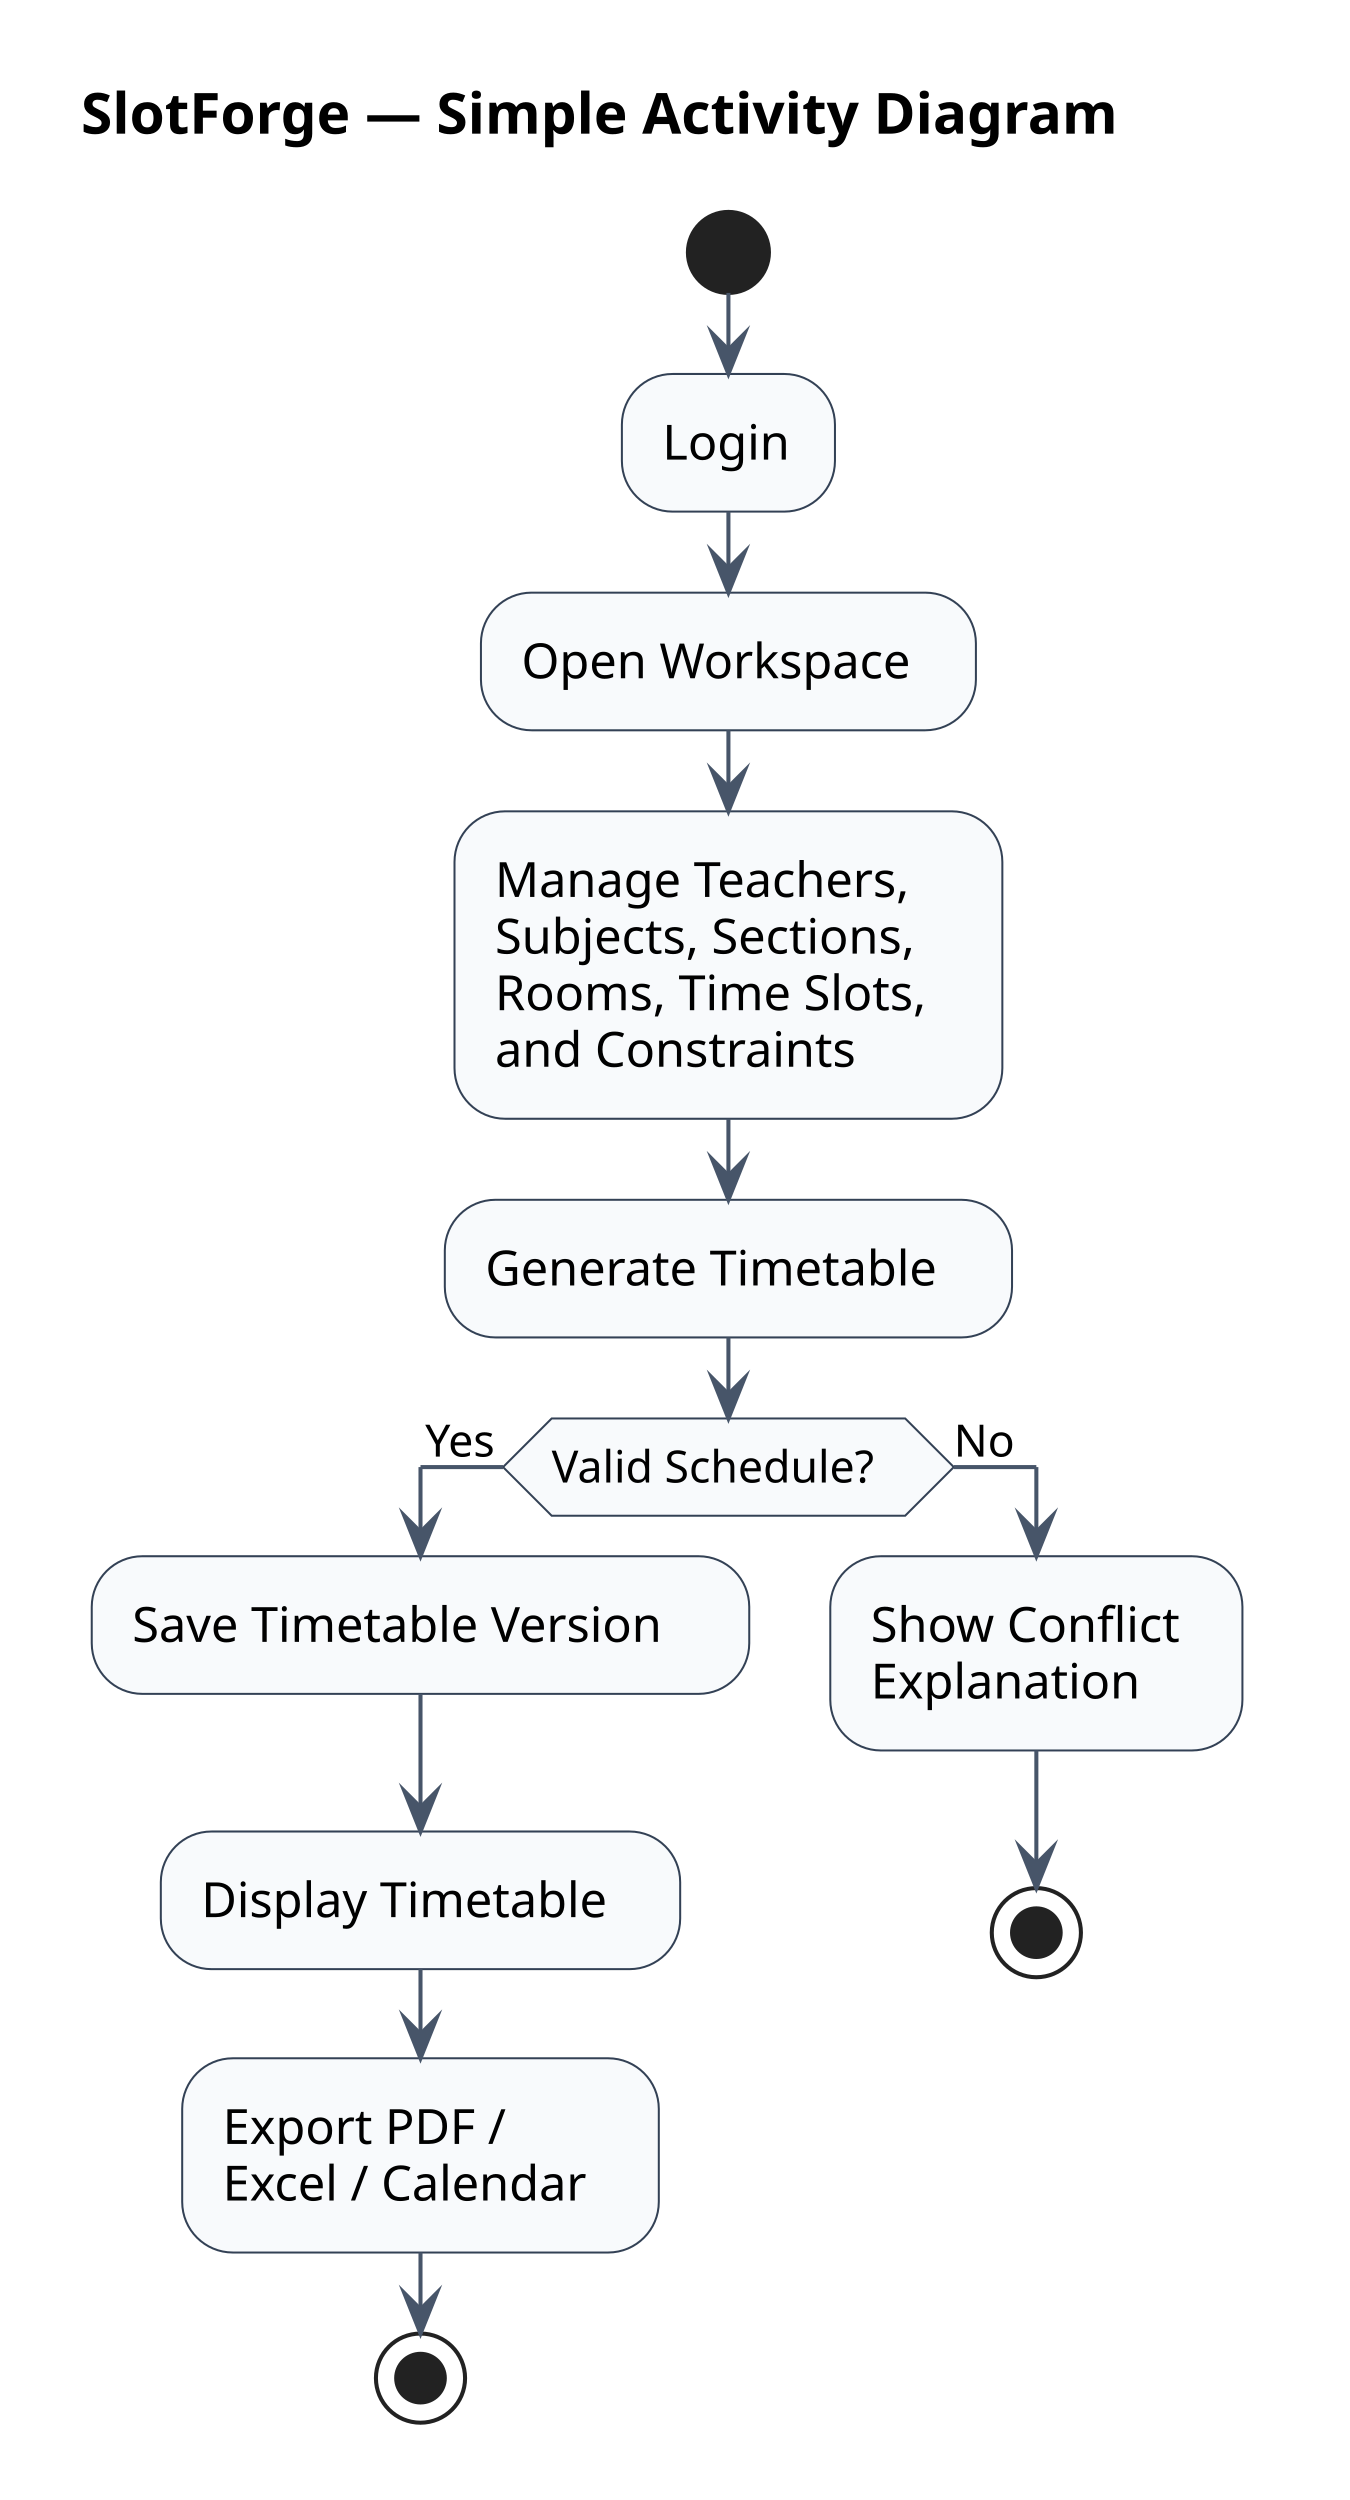
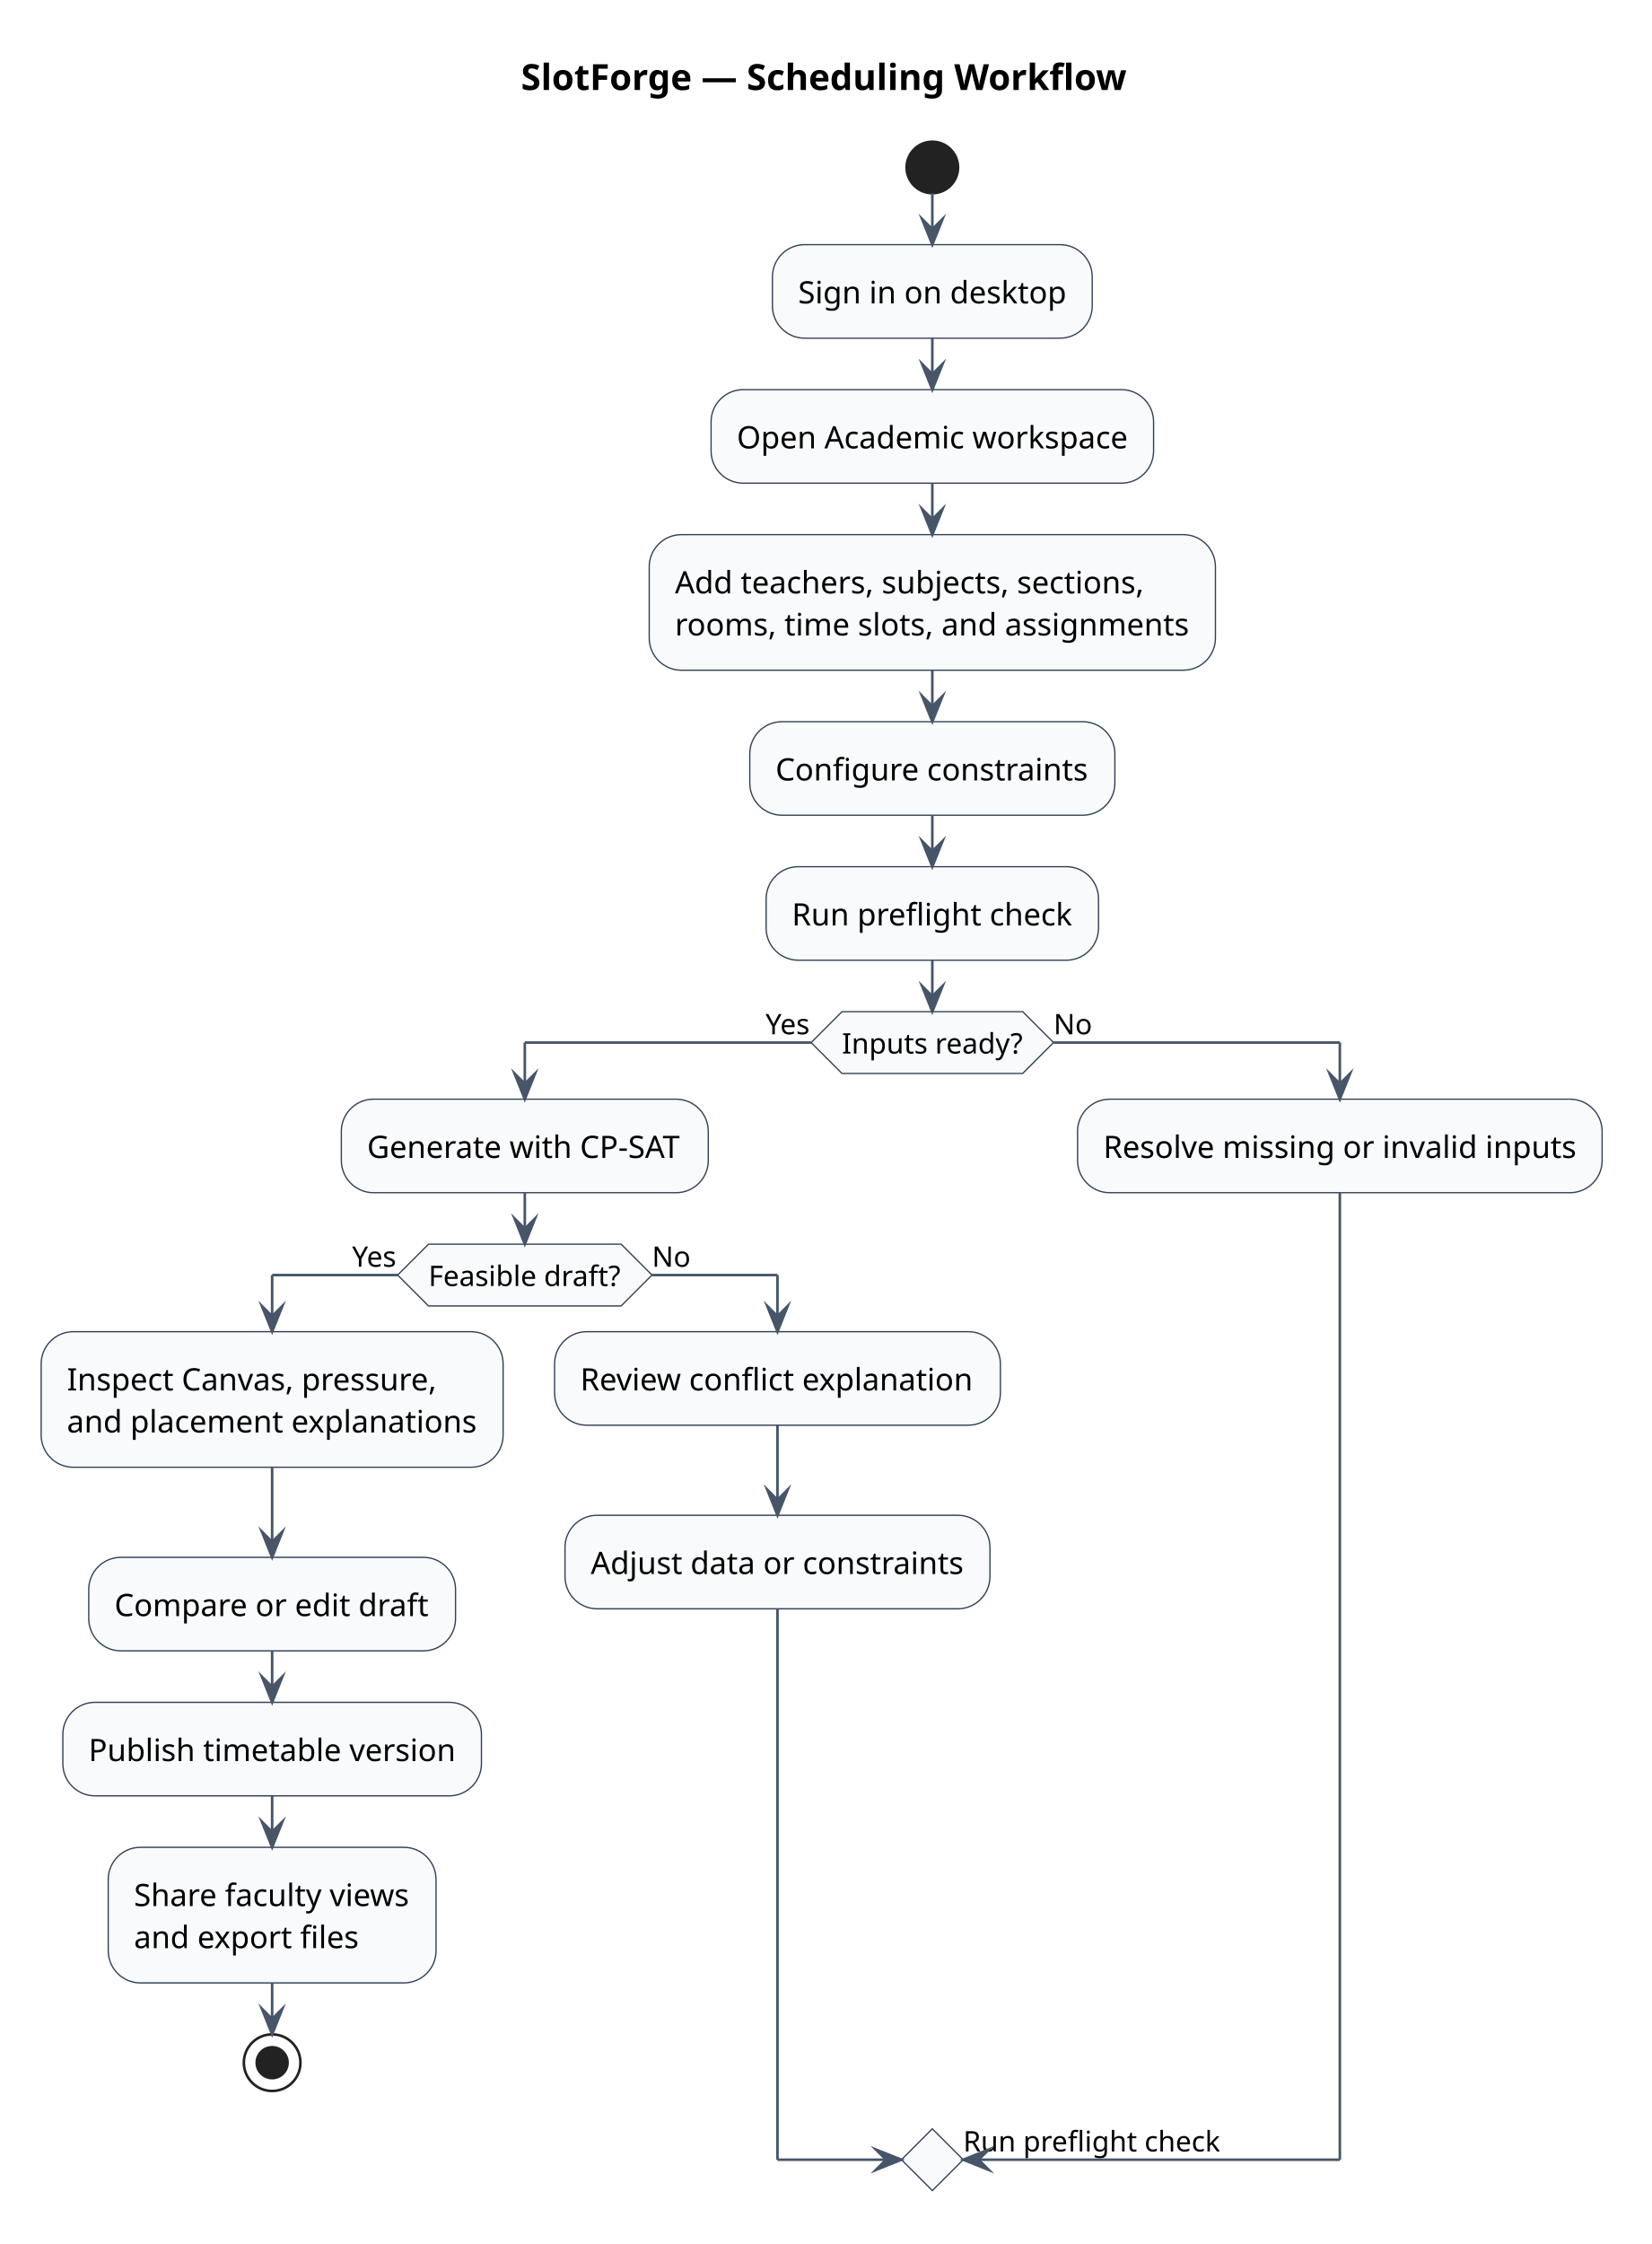
- <svg xmlns="http://www.w3.org/2000/svg" version="1.1" data-diagram-type="ACTIVITY" style="width:333px;height:617px;background:#FFFFFF;" width="333px" height="617px" viewBox="0 0 333 617" zoomAndPan="magnify" preserveAspectRatio="none" contentStyleType="text/css">
+ <svg xmlns="http://www.w3.org/2000/svg" contentStyleType="text/css" data-diagram-type="ACTIVITY" height="872px" preserveAspectRatio="none" style="width:642px;height:872px;background:#FFFFFF;" version="1.1" viewBox="0 0 642 872" width="642px" zoomAndPan="magnify">
  <defs />
-   <g font-family="sans-serif" lengthAdjust="spacing">
+   <g>
    <g class="title" data-source-line="1">
-       <text x="20" y="32.995" fill="#000" font-size="14" textLength="291.272" font-weight="700">SlotForge — Simple Activity Diagram</text>
+       <text fill="#000000" font-family="sans-serif" font-size="14" font-weight="700" lengthAdjust="spacing" textLength="235.731" x="202.512" y="34.966">SlotForge — Scheduling Workflow</text>
    </g>
-     <ellipse cx="179.775" cy="62.297" rx="10" ry="10" fill="#222" style="stroke:#222;stroke-width:1;" />
-     <rect x="153.483" y="92.297" width="52.584" height="33.969" fill="#F8FAFC" style="stroke:#334155;stroke-width:0.5;" rx="12.5" ry="12.5" />
-     <text x="163.483" y="113.436" fill="#000" font-size="12" textLength="32.584">Login</text>
-     <rect x="118.696" y="146.266" width="122.158" height="33.969" fill="#F8FAFC" style="stroke:#334155;stroke-width:0.5;" rx="12.5" ry="12.5" />
-     <text x="128.696" y="167.404" fill="#000" font-size="12" textLength="102.158">Open Workspace</text>
-     <rect x="112.172" y="200.234" width="135.207" height="75.875" fill="#F8FAFC" style="stroke:#334155;stroke-width:0.5;" rx="12.5" ry="12.5" />
-     <text x="122.172" y="221.373" fill="#000" font-size="12" textLength="110.133">Manage Teachers,</text>
-     <text x="122.172" y="235.342" fill="#000" font-size="12" textLength="113.391">Subjects, Sections,</text>
-     <text x="122.172" y="249.311" fill="#000" font-size="12" textLength="115.207">Rooms, Time Slots,</text>
-     <text x="122.172" y="263.279" fill="#000" font-size="12" textLength="94.857">and Constraints</text>
-     <rect x="109.781" y="296.109" width="139.988" height="33.969" fill="#F8FAFC" style="stroke:#334155;stroke-width:0.5;" rx="12.5" ry="12.5" />
-     <text x="119.781" y="317.248" fill="#000" font-size="12" textLength="119.988">Generate Timetable</text>
-     <polygon points="136.154,350.078,223.397,350.078,235.397,362.078,223.397,374.078,136.154,374.078,124.154,362.078,136.154,350.078" fill="#F8FAFC" style="stroke:#334155;stroke-width:0.5;stroke-linejoin:miter;stroke-miterlimit:10;" />
-     <text x="136.154" y="365.886" fill="#000" font-size="11" textLength="87.243">Valid Schedule?</text>
-     <text x="104.936" y="359.484" fill="#000" font-size="11" textLength="19.218">Yes</text>
-     <text x="235.397" y="359.484" fill="#000" font-size="11" textLength="14.958">No</text>
-     <rect x="22.643" y="384.078" width="162.271" height="33.969" fill="#F8FAFC" style="stroke:#334155;stroke-width:0.5;" rx="12.5" ry="12.5" />
-     <text x="32.643" y="405.217" fill="#000" font-size="12" textLength="142.271">Save Timetable Version</text>
-     <rect x="39.691" y="452.016" width="128.176" height="33.969" fill="#F8FAFC" style="stroke:#334155;stroke-width:0.5;" rx="12.5" ry="12.5" />
-     <text x="49.691" y="473.154" fill="#000" font-size="12" textLength="108.176">Display Timetable</text>
-     <rect x="44.964" y="507.984" width="117.629" height="47.938" fill="#F8FAFC" style="stroke:#334155;stroke-width:0.5;" rx="12.5" ry="12.5" />
-     <text x="54.964" y="529.123" fill="#000" font-size="12" textLength="74.332">Export PDF /</text>
-     <text x="54.964" y="543.092" fill="#000" font-size="12" textLength="97.629">Excel / Calendar</text>
-     <ellipse cx="103.779" cy="586.922" rx="11" ry="11" fill="none" style="stroke:#222;stroke-width:1;" />
-     <ellipse cx="103.779" cy="586.922" rx="6" ry="6" fill="#222" style="stroke:#222;stroke-width:1;" />
-     <rect x="204.915" y="384.078" width="101.715" height="47.938" fill="#F8FAFC" style="stroke:#334155;stroke-width:0.5;" rx="12.5" ry="12.5" />
-     <text x="214.915" y="405.217" fill="#000" font-size="12" textLength="81.715">Show Conflict</text>
-     <text x="214.915" y="419.186" fill="#000" font-size="12" textLength="70.934">Explanation</text>
-     <ellipse cx="255.772" cy="476.984" rx="11" ry="11" fill="none" style="stroke:#222;stroke-width:1;" />
-     <ellipse cx="255.772" cy="476.984" rx="6" ry="6" fill="#222" style="stroke:#222;stroke-width:1;" />
-     <line x1="179.775" y1="72.297" x2="179.775" y2="92.297" style="stroke:#475569;stroke-width:1;" />
-     <polygon points="175.775,82.297,179.775,92.297,183.775,82.297,179.775,86.297" fill="#475569" style="stroke:#475569;stroke-width:1;stroke-linejoin:miter;stroke-miterlimit:10;" />
-     <line x1="179.775" y1="126.266" x2="179.775" y2="146.266" style="stroke:#475569;stroke-width:1;" />
-     <polygon points="175.775,136.266,179.775,146.266,183.775,136.266,179.775,140.266" fill="#475569" style="stroke:#475569;stroke-width:1;stroke-linejoin:miter;stroke-miterlimit:10;" />
-     <line x1="179.775" y1="180.234" x2="179.775" y2="200.234" style="stroke:#475569;stroke-width:1;" />
-     <polygon points="175.775,190.234,179.775,200.234,183.775,190.234,179.775,194.234" fill="#475569" style="stroke:#475569;stroke-width:1;stroke-linejoin:miter;stroke-miterlimit:10;" />
-     <line x1="179.775" y1="276.109" x2="179.775" y2="296.109" style="stroke:#475569;stroke-width:1;" />
-     <polygon points="175.775,286.109,179.775,296.109,183.775,286.109,179.775,290.109" fill="#475569" style="stroke:#475569;stroke-width:1;stroke-linejoin:miter;stroke-miterlimit:10;" />
-     <line x1="103.779" y1="418.047" x2="103.779" y2="452.016" style="stroke:#475569;stroke-width:1;" />
-     <polygon points="99.779,442.016,103.779,452.016,107.779,442.016,103.779,446.016" fill="#475569" style="stroke:#475569;stroke-width:1;stroke-linejoin:miter;stroke-miterlimit:10;" />
-     <line x1="103.779" y1="485.984" x2="103.779" y2="507.984" style="stroke:#475569;stroke-width:1;" />
-     <polygon points="99.779,497.984,103.779,507.984,107.779,497.984,103.779,501.984" fill="#475569" style="stroke:#475569;stroke-width:1;stroke-linejoin:miter;stroke-miterlimit:10;" />
-     <line x1="103.779" y1="555.922" x2="103.779" y2="575.922" style="stroke:#475569;stroke-width:1;" />
-     <polygon points="99.779,565.922,103.779,575.922,107.779,565.922,103.779,569.922" fill="#475569" style="stroke:#475569;stroke-width:1;stroke-linejoin:miter;stroke-miterlimit:10;" />
-     <line x1="255.772" y1="432.016" x2="255.772" y2="465.984" style="stroke:#475569;stroke-width:1;" />
-     <polygon points="251.772,455.984,255.772,465.984,259.772,455.984,255.772,459.984" fill="#475569" style="stroke:#475569;stroke-width:1;stroke-linejoin:miter;stroke-miterlimit:10;" />
-     <line x1="124.154" y1="362.078" x2="103.779" y2="362.078" style="stroke:#475569;stroke-width:1;" />
-     <line x1="103.779" y1="362.078" x2="103.779" y2="384.078" style="stroke:#475569;stroke-width:1;" />
-     <polygon points="99.779,374.078,103.779,384.078,107.779,374.078,103.779,378.078" fill="#475569" style="stroke:#475569;stroke-width:1;stroke-linejoin:miter;stroke-miterlimit:10;" />
-     <line x1="235.397" y1="362.078" x2="255.772" y2="362.078" style="stroke:#475569;stroke-width:1;" />
-     <line x1="255.772" y1="362.078" x2="255.772" y2="384.078" style="stroke:#475569;stroke-width:1;" />
-     <polygon points="251.772,374.078,255.772,384.078,259.772,374.078,255.772,378.078" fill="#475569" style="stroke:#475569;stroke-width:1;stroke-linejoin:miter;stroke-miterlimit:10;" />
-     <line x1="179.775" y1="330.078" x2="179.775" y2="350.078" style="stroke:#475569;stroke-width:1;" />
-     <polygon points="175.775,340.078,179.775,350.078,183.775,340.078,179.775,344.078" fill="#475569" style="stroke:#475569;stroke-width:1;stroke-linejoin:miter;stroke-miterlimit:10;" />
+     <ellipse cx="362.401" cy="65.068" fill="#222222" rx="10" ry="10" style="stroke:#222222;stroke-width:1;" />
+     <rect fill="#F8FAFC" height="36.344" rx="12.5" ry="12.5" style="stroke:#334155;stroke-width:0.5;" width="124.305" x="300.248" y="95.068" />
+     <text fill="#000000" font-family="sans-serif" font-size="12" lengthAdjust="spacing" textLength="104.305" x="310.248" y="117.896">Sign in on desktop</text>
+     <rect fill="#F8FAFC" height="36.344" rx="12.5" ry="12.5" style="stroke:#334155;stroke-width:0.5;" width="172.005" x="276.398" y="151.412" />
+     <text fill="#000000" font-family="sans-serif" font-size="12" lengthAdjust="spacing" textLength="152.005" x="286.398" y="174.24">Open Academic workspace</text>
+     <rect fill="#F8FAFC" height="52.688" rx="12.5" ry="12.5" style="stroke:#334155;stroke-width:0.5;" width="220.089" x="252.356" y="207.756" />
+     <text fill="#000000" font-family="sans-serif" font-size="12" lengthAdjust="spacing" textLength="182.293" x="262.356" y="230.584">Add teachers, subjects, sections,</text>
+     <text fill="#000000" font-family="sans-serif" font-size="12" lengthAdjust="spacing" textLength="200.089" x="262.356" y="246.928">rooms, time slots, and assignments</text>
+     <rect fill="#F8FAFC" height="36.344" rx="12.5" ry="12.5" style="stroke:#334155;stroke-width:0.5;" width="141.921" x="291.44" y="280.444" />
+     <text fill="#000000" font-family="sans-serif" font-size="12" lengthAdjust="spacing" textLength="121.921" x="301.44" y="303.272">Configure constraints</text>
+     <rect fill="#F8FAFC" height="36.344" rx="12.5" ry="12.5" style="stroke:#334155;stroke-width:0.5;" width="129.201" x="297.8" y="336.788" />
+     <text fill="#000000" font-family="sans-serif" font-size="12" lengthAdjust="spacing" textLength="109.201" x="307.8" y="359.617">Run preflight check</text>
+     <polygon fill="#F8FAFC" points="327.272,393.133,397.529,393.133,409.529,405.133,397.529,417.133,327.272,417.133,315.272,405.133,327.272,393.133" style="stroke:#334155;stroke-width:0.5;stroke-linejoin:miter;stroke-miterlimit:10;" />
+     <text fill="#000000" font-family="sans-serif" font-size="11" lengthAdjust="spacing" textLength="70.257" x="327.272" y="409.401">Inputs ready?</text>
+     <text fill="#000000" font-family="sans-serif" font-size="11" lengthAdjust="spacing" textLength="17.699" x="297.573" y="401.91">Yes</text>
+     <text fill="#000000" font-family="sans-serif" font-size="11" lengthAdjust="spacing" textLength="15.015" x="409.529" y="401.91">No</text>
+     <rect fill="#F8FAFC" height="36.344" rx="12.5" ry="12.5" style="stroke:#334155;stroke-width:0.5;" width="142.629" x="132.682" y="427.133" />
+     <text fill="#000000" font-family="sans-serif" font-size="12" lengthAdjust="spacing" textLength="122.629" x="142.682" y="449.961">Generate with CP-SAT</text>
+     <polygon fill="#F8FAFC" points="166.563,483.477,241.429,483.477,253.429,495.477,241.429,507.477,166.563,507.477,154.563,495.477,166.563,483.477" style="stroke:#334155;stroke-width:0.5;stroke-linejoin:miter;stroke-miterlimit:10;" />
+     <text fill="#000000" font-family="sans-serif" font-size="11" lengthAdjust="spacing" textLength="74.865" x="166.563" y="499.745">Feasible draft?</text>
+     <text fill="#000000" font-family="sans-serif" font-size="11" lengthAdjust="spacing" textLength="17.699" x="136.864" y="492.254">Yes</text>
+     <text fill="#000000" font-family="sans-serif" font-size="11" lengthAdjust="spacing" textLength="15.015" x="253.429" y="492.254">No</text>
+     <rect fill="#F8FAFC" height="52.688" rx="12.5" ry="12.5" style="stroke:#334155;stroke-width:0.5;" width="179.565" x="16" y="517.477" />
+     <text fill="#000000" font-family="sans-serif" font-size="12" lengthAdjust="spacing" textLength="144.193" x="26" y="540.305">Inspect Canvas, pressure,</text>
+     <text fill="#000000" font-family="sans-serif" font-size="12" lengthAdjust="spacing" textLength="159.565" x="26" y="556.649">and placement explanations</text>
+     <rect fill="#F8FAFC" height="36.344" rx="12.5" ry="12.5" style="stroke:#334155;stroke-width:0.5;" width="142.581" x="34.492" y="605.165" />
+     <text fill="#000000" font-family="sans-serif" font-size="12" lengthAdjust="spacing" textLength="122.581" x="44.492" y="627.993">Compare or edit draft</text>
+     <rect fill="#F8FAFC" height="36.344" rx="12.5" ry="12.5" style="stroke:#334155;stroke-width:0.5;" width="162.717" x="24.424" y="661.509" />
+     <text fill="#000000" font-family="sans-serif" font-size="12" lengthAdjust="spacing" textLength="142.717" x="34.424" y="684.337">Publish timetable version</text>
+     <rect fill="#F8FAFC" height="52.688" rx="12.5" ry="12.5" style="stroke:#334155;stroke-width:0.5;" width="127.425" x="42.07" y="717.853" />
+     <text fill="#000000" font-family="sans-serif" font-size="12" lengthAdjust="spacing" textLength="107.425" x="52.07" y="740.681">Share faculty views</text>
+     <text fill="#000000" font-family="sans-serif" font-size="12" lengthAdjust="spacing" textLength="87.649" x="52.07" y="757.025">and export files</text>
+     <ellipse cx="105.782" cy="801.541" fill="none" rx="11" ry="11" style="stroke:#222222;stroke-width:1;" />
+     <ellipse cx="105.782" cy="801.541" fill="#222222" rx="6" ry="6" style="stroke:#222222;stroke-width:1;" />
+     <rect fill="#F8FAFC" height="36.344" rx="12.5" ry="12.5" style="stroke:#334155;stroke-width:0.5;" width="173.289" x="215.565" y="517.477" />
+     <text fill="#000000" font-family="sans-serif" font-size="12" lengthAdjust="spacing" textLength="153.289" x="225.565" y="540.305">Review conflict explanation</text>
+     <rect fill="#F8FAFC" height="36.344" rx="12.5" ry="12.5" style="stroke:#334155;stroke-width:0.5;" width="165.189" x="219.615" y="588.821" />
+     <text fill="#000000" font-family="sans-serif" font-size="12" lengthAdjust="spacing" textLength="145.189" x="229.615" y="611.649">Adjust data or constraints</text>
+     <rect fill="#F8FAFC" height="36.344" rx="12.5" ry="12.5" style="stroke:#334155;stroke-width:0.5;" width="203.901" x="418.854" y="427.133" />
+     <text fill="#000000" font-family="sans-serif" font-size="12" lengthAdjust="spacing" textLength="183.901" x="428.854" y="449.961">Resolve missing or invalid inputs</text>
+     <polygon fill="#F8FAFC" points="362.401,827.246,374.401,839.246,362.401,851.246,350.401,839.246,362.401,827.246" style="stroke:#334155;stroke-width:0.5;stroke-linejoin:miter;stroke-miterlimit:10;" />
+     <text fill="#000000" font-family="sans-serif" font-size="11" lengthAdjust="spacing" textLength="100.099" x="374.401" y="836.023">Run preflight check</text>
+     <line style="stroke:#475569;stroke-width:1;" x1="362.401" x2="362.401" y1="75.068" y2="95.068" />
+     <polygon fill="#475569" points="358.401,85.068,362.401,95.068,366.401,85.068,362.401,89.068" style="stroke:#475569;stroke-width:1;stroke-linejoin:miter;stroke-miterlimit:10;" />
+     <line style="stroke:#475569;stroke-width:1;" x1="362.401" x2="362.401" y1="131.412" y2="151.412" />
+     <polygon fill="#475569" points="358.401,141.412,362.401,151.412,366.401,141.412,362.401,145.412" style="stroke:#475569;stroke-width:1;stroke-linejoin:miter;stroke-miterlimit:10;" />
+     <line style="stroke:#475569;stroke-width:1;" x1="362.401" x2="362.401" y1="187.756" y2="207.756" />
+     <polygon fill="#475569" points="358.401,197.756,362.401,207.756,366.401,197.756,362.401,201.756" style="stroke:#475569;stroke-width:1;stroke-linejoin:miter;stroke-miterlimit:10;" />
+     <line style="stroke:#475569;stroke-width:1;" x1="362.401" x2="362.401" y1="260.444" y2="280.444" />
+     <polygon fill="#475569" points="358.401,270.444,362.401,280.444,366.401,270.444,362.401,274.444" style="stroke:#475569;stroke-width:1;stroke-linejoin:miter;stroke-miterlimit:10;" />
+     <line style="stroke:#475569;stroke-width:1;" x1="362.401" x2="362.401" y1="316.788" y2="336.788" />
+     <polygon fill="#475569" points="358.401,326.788,362.401,336.788,366.401,326.788,362.401,330.788" style="stroke:#475569;stroke-width:1;stroke-linejoin:miter;stroke-miterlimit:10;" />
+     <line style="stroke:#475569;stroke-width:1;" x1="105.782" x2="105.782" y1="570.165" y2="605.165" />
+     <polygon fill="#475569" points="101.782,595.165,105.782,605.165,109.782,595.165,105.782,599.165" style="stroke:#475569;stroke-width:1;stroke-linejoin:miter;stroke-miterlimit:10;" />
+     <line style="stroke:#475569;stroke-width:1;" x1="105.782" x2="105.782" y1="641.509" y2="661.509" />
+     <polygon fill="#475569" points="101.782,651.509,105.782,661.509,109.782,651.509,105.782,655.509" style="stroke:#475569;stroke-width:1;stroke-linejoin:miter;stroke-miterlimit:10;" />
+     <line style="stroke:#475569;stroke-width:1;" x1="105.782" x2="105.782" y1="697.853" y2="717.853" />
+     <polygon fill="#475569" points="101.782,707.853,105.782,717.853,109.782,707.853,105.782,711.853" style="stroke:#475569;stroke-width:1;stroke-linejoin:miter;stroke-miterlimit:10;" />
+     <line style="stroke:#475569;stroke-width:1;" x1="105.782" x2="105.782" y1="770.541" y2="790.541" />
+     <polygon fill="#475569" points="101.782,780.541,105.782,790.541,109.782,780.541,105.782,784.541" style="stroke:#475569;stroke-width:1;stroke-linejoin:miter;stroke-miterlimit:10;" />
+     <line style="stroke:#475569;stroke-width:1;" x1="302.21" x2="302.21" y1="553.821" y2="588.821" />
+     <polygon fill="#475569" points="298.21,578.821,302.21,588.821,306.21,578.821,302.21,582.821" style="stroke:#475569;stroke-width:1;stroke-linejoin:miter;stroke-miterlimit:10;" />
+     <line style="stroke:#475569;stroke-width:1;" x1="154.563" x2="105.782" y1="495.477" y2="495.477" />
+     <line style="stroke:#475569;stroke-width:1;" x1="105.782" x2="105.782" y1="495.477" y2="517.477" />
+     <polygon fill="#475569" points="101.782,507.477,105.782,517.477,109.782,507.477,105.782,511.477" style="stroke:#475569;stroke-width:1;stroke-linejoin:miter;stroke-miterlimit:10;" />
+     <line style="stroke:#475569;stroke-width:1;" x1="253.429" x2="302.21" y1="495.477" y2="495.477" />
+     <line style="stroke:#475569;stroke-width:1;" x1="302.21" x2="302.21" y1="495.477" y2="517.477" />
+     <polygon fill="#475569" points="298.21,507.477,302.21,517.477,306.21,507.477,302.21,511.477" style="stroke:#475569;stroke-width:1;stroke-linejoin:miter;stroke-miterlimit:10;" />
+     <line style="stroke:#475569;stroke-width:1;" x1="302.21" x2="302.21" y1="625.165" y2="839.246" />
+     <line style="stroke:#475569;stroke-width:1;" x1="302.21" x2="350.401" y1="839.246" y2="839.246" />
+     <polygon fill="#475569" points="340.401,835.246,350.401,839.246,340.401,843.246,344.401,839.246" style="stroke:#475569;stroke-width:1;stroke-linejoin:miter;stroke-miterlimit:10;" />
+     <line style="stroke:#475569;stroke-width:1;" x1="203.996" x2="203.996" y1="463.477" y2="483.477" />
+     <polygon fill="#475569" points="199.996,473.477,203.996,483.477,207.996,473.477,203.996,477.477" style="stroke:#475569;stroke-width:1;stroke-linejoin:miter;stroke-miterlimit:10;" />
+     <line style="stroke:#475569;stroke-width:1;" x1="315.272" x2="203.996" y1="405.133" y2="405.133" />
+     <line style="stroke:#475569;stroke-width:1;" x1="203.996" x2="203.996" y1="405.133" y2="427.133" />
+     <polygon fill="#475569" points="199.996,417.133,203.996,427.133,207.996,417.133,203.996,421.133" style="stroke:#475569;stroke-width:1;stroke-linejoin:miter;stroke-miterlimit:10;" />
+     <line style="stroke:#475569;stroke-width:1;" x1="409.529" x2="520.805" y1="405.133" y2="405.133" />
+     <line style="stroke:#475569;stroke-width:1;" x1="520.805" x2="520.805" y1="405.133" y2="427.133" />
+     <polygon fill="#475569" points="516.805,417.133,520.805,427.133,524.805,417.133,520.805,421.133" style="stroke:#475569;stroke-width:1;stroke-linejoin:miter;stroke-miterlimit:10;" />
+     <line style="stroke:#475569;stroke-width:1;" x1="520.805" x2="520.805" y1="463.477" y2="839.246" />
+     <line style="stroke:#475569;stroke-width:1;" x1="520.805" x2="374.401" y1="839.246" y2="839.246" />
+     <polygon fill="#475569" points="384.401,835.246,374.401,839.246,384.401,843.246,380.401,839.246" style="stroke:#475569;stroke-width:1;stroke-linejoin:miter;stroke-miterlimit:10;" />
+     <line style="stroke:#475569;stroke-width:1;" x1="362.401" x2="362.401" y1="373.133" y2="393.133" />
+     <polygon fill="#475569" points="358.401,383.133,362.401,393.133,366.401,383.133,362.401,387.133" style="stroke:#475569;stroke-width:1;stroke-linejoin:miter;stroke-miterlimit:10;" />
  </g>
</svg>
